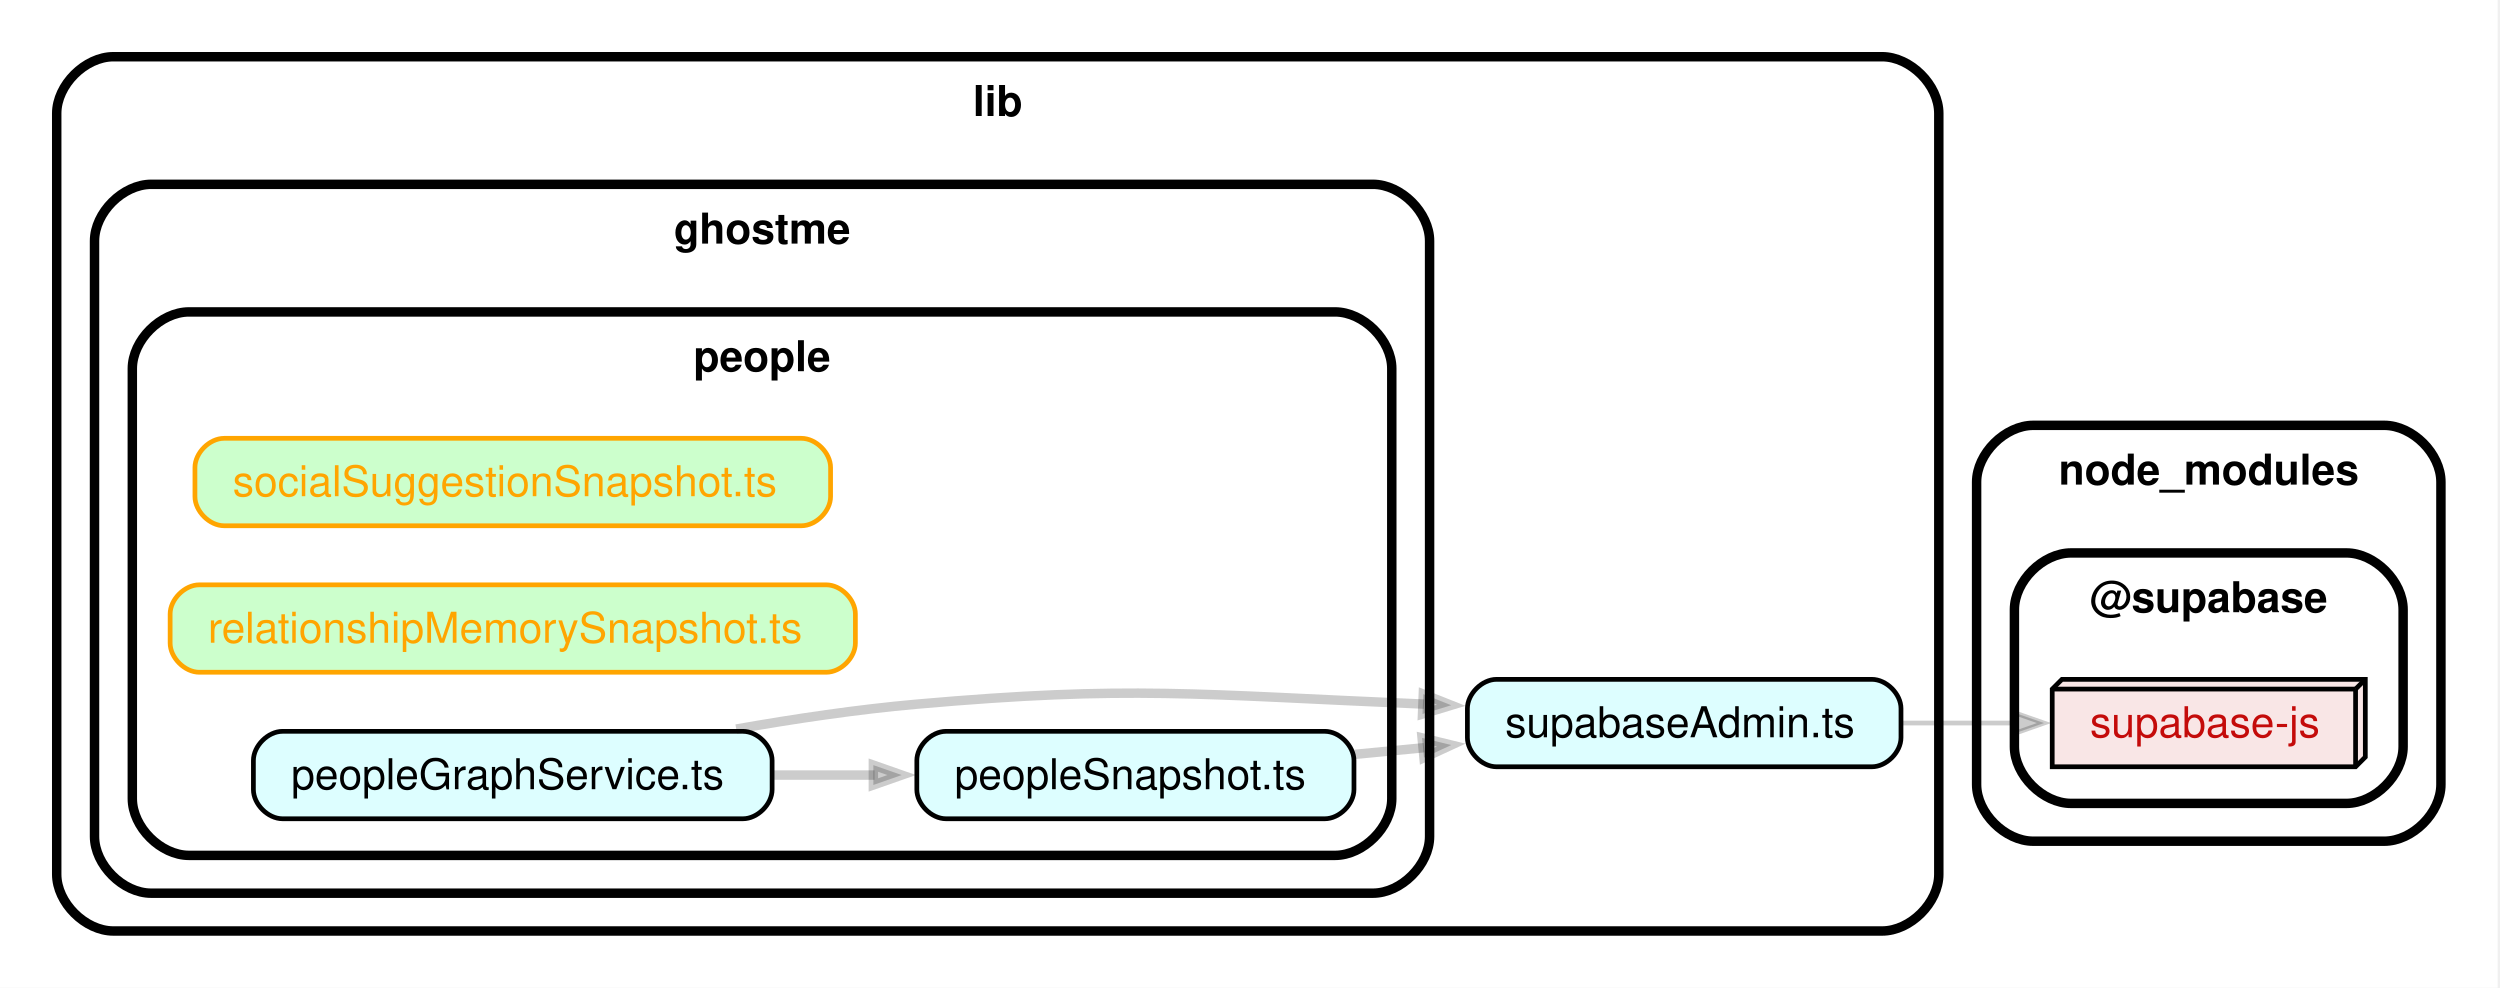
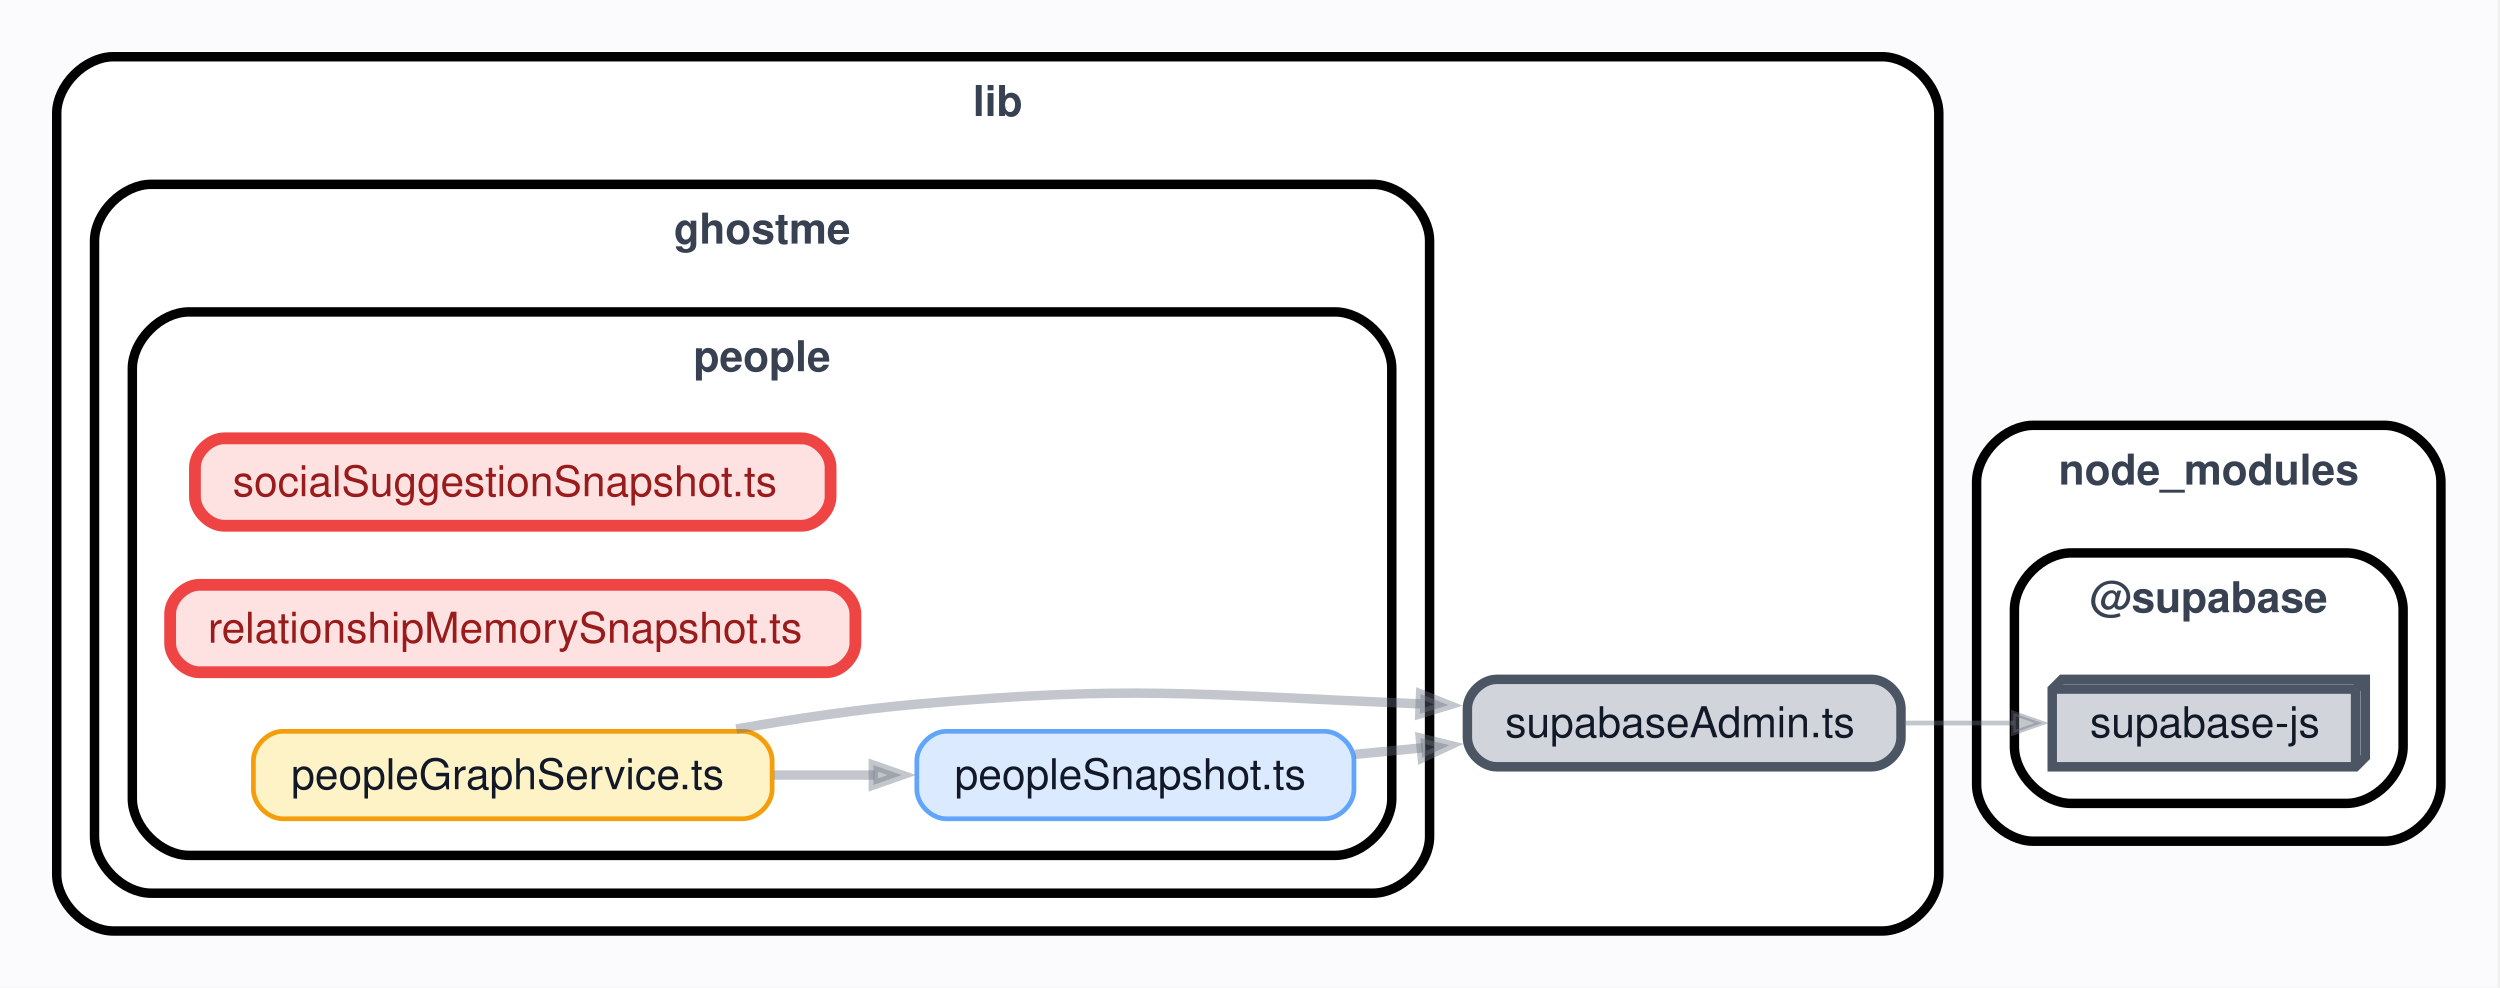
<svg xmlns="http://www.w3.org/2000/svg" xmlns:xlink="http://www.w3.org/1999/xlink" width="529pt" height="209pt" viewBox="0.00 0.00 529.00 209.00">
  <g id="graph0" class="graph" transform="scale(1 1) rotate(0) translate(4 205)">
-     <polygon fill="white" stroke="none" points="-4,4 -4,-205 524.5,-205 524.5,4 -4,4" />
+     <polygon fill="#fbfbfd" stroke="none" points="-4,4 -4,-205 524.5,-205 524.5,4 -4,4" />
    <g id="clust1" class="cluster">
      <path fill="#ffffff" stroke="black" stroke-width="2" d="M20,-8C20,-8 394.25,-8 394.25,-8 400.25,-8 406.25,-14 406.25,-20 406.25,-20 406.25,-181 406.25,-181 406.25,-187 400.25,-193 394.25,-193 394.25,-193 20,-193 20,-193 14,-193 8,-187 8,-181 8,-181 8,-20 8,-20 8,-14 14,-8 20,-8" />
-       <text xml:space="preserve" text-anchor="middle" x="207.12" y="-180.45" font-family="Helvetica,sans-Serif" font-weight="bold" font-size="9.00">lib</text>
+       <text xml:space="preserve" text-anchor="middle" x="207.12" y="-180.45" font-family="Helvetica,sans-Serif" font-weight="bold" font-size="9.00" fill="#374151">lib</text>
    </g>
    <g id="clust2" class="cluster">
      <path fill="#ffffff" stroke="black" stroke-width="2" d="M28,-16C28,-16 286.5,-16 286.5,-16 292.5,-16 298.5,-22 298.5,-28 298.5,-28 298.5,-154 298.5,-154 298.5,-160 292.5,-166 286.5,-166 286.5,-166 28,-166 28,-166 22,-166 16,-160 16,-154 16,-154 16,-28 16,-28 16,-22 22,-16 28,-16" />
-       <text xml:space="preserve" text-anchor="middle" x="157.25" y="-153.45" font-family="Helvetica,sans-Serif" font-weight="bold" font-size="9.00">ghostme</text>
+       <text xml:space="preserve" text-anchor="middle" x="157.25" y="-153.45" font-family="Helvetica,sans-Serif" font-weight="bold" font-size="9.00" fill="#374151">ghostme</text>
    </g>
    <g id="clust3" class="cluster">
      <path fill="#ffffff" stroke="black" stroke-width="2" d="M36,-24C36,-24 278.5,-24 278.5,-24 284.5,-24 290.5,-30 290.5,-36 290.5,-36 290.5,-127 290.5,-127 290.5,-133 284.5,-139 278.5,-139 278.5,-139 36,-139 36,-139 30,-139 24,-133 24,-127 24,-127 24,-36 24,-36 24,-30 30,-24 36,-24" />
-       <text xml:space="preserve" text-anchor="middle" x="157.25" y="-126.45" font-family="Helvetica,sans-Serif" font-weight="bold" font-size="9.00">people</text>
+       <text xml:space="preserve" text-anchor="middle" x="157.25" y="-126.45" font-family="Helvetica,sans-Serif" font-weight="bold" font-size="9.00" fill="#374151">people</text>
    </g>
    <g id="clust4" class="cluster">
      <path fill="#ffffff" stroke="black" stroke-width="2" d="M426.25,-27C426.25,-27 500.5,-27 500.5,-27 506.5,-27 512.5,-33 512.5,-39 512.5,-39 512.5,-103 512.5,-103 512.5,-109 506.5,-115 500.5,-115 500.5,-115 426.25,-115 426.25,-115 420.25,-115 414.25,-109 414.25,-103 414.25,-103 414.25,-39 414.25,-39 414.25,-33 420.25,-27 426.25,-27" />
-       <text xml:space="preserve" text-anchor="middle" x="463.38" y="-102.45" font-family="Helvetica,sans-Serif" font-weight="bold" font-size="9.00">node_modules</text>
+       <text xml:space="preserve" text-anchor="middle" x="463.38" y="-102.45" font-family="Helvetica,sans-Serif" font-weight="bold" font-size="9.00" fill="#374151">node_modules</text>
    </g>
    <g id="clust5" class="cluster">
      <path fill="#ffffff" stroke="black" stroke-width="2" d="M434.25,-35C434.25,-35 492.5,-35 492.5,-35 498.5,-35 504.5,-41 504.5,-47 504.5,-47 504.5,-76 504.5,-76 504.5,-82 498.5,-88 492.5,-88 492.5,-88 434.25,-88 434.25,-88 428.25,-88 422.25,-82 422.25,-76 422.25,-76 422.25,-47 422.25,-47 422.25,-41 428.25,-35 434.25,-35" />
-       <text xml:space="preserve" text-anchor="middle" x="463.38" y="-75.45" font-family="Helvetica,sans-Serif" font-weight="bold" font-size="9.00">@supabase</text>
+       <text xml:space="preserve" text-anchor="middle" x="463.38" y="-75.45" font-family="Helvetica,sans-Serif" font-weight="bold" font-size="9.00" fill="#374151">@supabase</text>
    </g>
    <g id="node1" class="node">
      <g id="a_node1">
        <a xlink:href="lib/ghostme/people/peopleGraphService.ts" xlink:title="peopleGraphService.ts">
-           <path fill="#ddfeff" stroke="black" d="M153.21,-50.25C153.21,-50.25 55.79,-50.25 55.79,-50.25 52.71,-50.25 49.62,-47.17 49.62,-44.08 49.62,-44.08 49.62,-37.92 49.62,-37.92 49.62,-34.83 52.71,-31.75 55.79,-31.75 55.79,-31.75 153.21,-31.75 153.21,-31.75 156.29,-31.75 159.38,-34.83 159.38,-37.92 159.38,-37.92 159.38,-44.08 159.38,-44.08 159.38,-47.17 156.29,-50.25 153.21,-50.25" />
-           <text xml:space="preserve" text-anchor="start" x="57.62" y="-38" font-family="Helvetica,sans-Serif" font-size="9.00">peopleGraphService.ts</text>
+           <path fill="#fef3c7" stroke="#f59e0b" d="M153.21,-50.25C153.21,-50.25 55.79,-50.25 55.79,-50.25 52.71,-50.25 49.62,-47.17 49.62,-44.08 49.62,-44.08 49.62,-37.92 49.62,-37.92 49.62,-34.83 52.71,-31.75 55.79,-31.75 55.79,-31.75 153.21,-31.75 153.21,-31.75 156.29,-31.75 159.38,-34.83 159.38,-37.92 159.38,-37.92 159.38,-44.08 159.38,-44.08 159.38,-47.17 156.29,-50.25 153.21,-50.25" />
+           <text xml:space="preserve" text-anchor="start" x="57.62" y="-38" font-family="Helvetica,sans-Serif" font-size="9.00" fill="#111827">peopleGraphService.ts</text>
        </a>
      </g>
    </g>
    <g id="node2" class="node">
      <g id="a_node2">
        <a xlink:href="lib/ghostme/people/peopleSnapshot.ts" xlink:title="peopleSnapshot.ts">
-           <path fill="#ddfeff" stroke="black" d="M276.33,-50.25C276.33,-50.25 196.17,-50.25 196.17,-50.25 193.08,-50.25 190,-47.17 190,-44.08 190,-44.08 190,-37.92 190,-37.92 190,-34.83 193.08,-31.75 196.17,-31.75 196.17,-31.75 276.33,-31.75 276.33,-31.75 279.42,-31.75 282.5,-34.83 282.5,-37.92 282.5,-37.92 282.5,-44.08 282.5,-44.08 282.5,-47.17 279.42,-50.25 276.33,-50.25" />
-           <text xml:space="preserve" text-anchor="start" x="198" y="-38" font-family="Helvetica,sans-Serif" font-size="9.00">peopleSnapshot.ts</text>
+           <path fill="#dbeafe" stroke="#60a5fa" d="M276.33,-50.25C276.33,-50.25 196.17,-50.25 196.17,-50.25 193.08,-50.25 190,-47.17 190,-44.08 190,-44.08 190,-37.92 190,-37.92 190,-34.83 193.08,-31.75 196.17,-31.75 196.17,-31.75 276.33,-31.75 276.33,-31.75 279.42,-31.75 282.5,-34.83 282.5,-37.92 282.5,-37.92 282.5,-44.08 282.5,-44.08 282.5,-47.17 279.42,-50.25 276.33,-50.25" />
+           <text xml:space="preserve" text-anchor="start" x="198" y="-38" font-family="Helvetica,sans-Serif" font-size="9.00" fill="#111827">peopleSnapshot.ts</text>
        </a>
      </g>
    </g>
    <g id="edge1" class="edge">
-       <path fill="none" stroke="#000000" stroke-width="2" stroke-opacity="0.2" d="M159.77,-41C166.81,-41 174.01,-41 181.04,-41" />
-       <polygon fill="#000000" fill-opacity="0.2" stroke="#000000" stroke-width="2" stroke-opacity="0.2" points="180.8,-43.1 186.8,-41 180.8,-38.9 180.8,-43.1" />
+       <path fill="none" stroke="#6b7280" stroke-width="2" stroke-opacity="0.4" d="M159.77,-41C166.81,-41 174.01,-41 181.04,-41" />
+       <polygon fill="#6b7280" fill-opacity="0.4" stroke="#6b7280" stroke-width="2" stroke-opacity="0.4" points="180.8,-43.1 186.8,-41 180.8,-38.9 180.8,-43.1" />
    </g>
    <g id="node3" class="node">
      <g id="a_node3">
        <a xlink:href="lib/supabaseAdmin.ts" xlink:title="supabaseAdmin.ts">
-           <path fill="#ddfeff" stroke="black" d="M392.08,-61.25C392.08,-61.25 312.67,-61.25 312.67,-61.25 309.58,-61.25 306.5,-58.17 306.5,-55.08 306.5,-55.08 306.5,-48.92 306.5,-48.92 306.5,-45.83 309.58,-42.75 312.67,-42.75 312.67,-42.75 392.08,-42.75 392.08,-42.75 395.17,-42.75 398.25,-45.83 398.25,-48.92 398.25,-48.92 398.25,-55.08 398.25,-55.08 398.25,-58.17 395.17,-61.25 392.08,-61.25" />
-           <text xml:space="preserve" text-anchor="start" x="314.5" y="-49" font-family="Helvetica,sans-Serif" font-size="9.00">supabaseAdmin.ts</text>
+           <path fill="#d1d5db" stroke="#4b5563" stroke-width="2" d="M392.08,-61.25C392.08,-61.25 312.67,-61.25 312.67,-61.25 309.58,-61.25 306.5,-58.17 306.5,-55.08 306.5,-55.08 306.5,-48.92 306.5,-48.92 306.5,-45.83 309.58,-42.75 312.67,-42.75 312.67,-42.75 392.08,-42.75 392.08,-42.75 395.17,-42.75 398.25,-45.83 398.25,-48.92 398.25,-48.92 398.25,-55.08 398.25,-55.08 398.25,-58.17 395.17,-61.25 392.08,-61.25" />
+           <text xml:space="preserve" text-anchor="start" x="314.5" y="-49" font-family="Helvetica,sans-Serif" font-size="9.00" fill="#111827">supabaseAdmin.ts</text>
        </a>
      </g>
    </g>
    <g id="edge2" class="edge">
-       <path fill="none" stroke="#000000" stroke-width="2" stroke-opacity="0.2" d="M151.79,-50.73C164.15,-52.91 177.53,-54.9 190,-56 235.41,-60 248.86,-58.06 297.33,-56.01" />
-       <polygon fill="#000000" fill-opacity="0.2" stroke="#000000" stroke-width="2" stroke-opacity="0.2" points="297.17,-58.12 303.08,-55.77 297,-53.92 297.17,-58.12" />
+       <path fill="none" stroke="#6b7280" stroke-width="2" stroke-opacity="0.4" d="M151.79,-50.73C164.15,-52.91 177.53,-54.9 190,-56 235.32,-59.99 248.81,-58.07 296.55,-56.05" />
+       <polygon fill="#6b7280" fill-opacity="0.4" stroke="#6b7280" stroke-width="2" stroke-opacity="0.4" points="296.6,-58.15 302.51,-55.8 296.43,-53.95 296.6,-58.15" />
    </g>
    <g id="edge3" class="edge">
-       <path fill="none" stroke="#000000" stroke-width="2" stroke-opacity="0.2" d="M282.68,-45.38C287.5,-45.84 292.43,-46.32 297.34,-46.79" />
-       <polygon fill="#000000" fill-opacity="0.2" stroke="#000000" stroke-width="2" stroke-opacity="0.2" points="296.91,-48.86 303.09,-47.35 297.31,-44.68 296.91,-48.86" />
+       <path fill="none" stroke="#6b7280" stroke-width="2" stroke-opacity="0.4" d="M282.68,-45.38C287.42,-45.84 292.27,-46.3 297.1,-46.77" />
+       <polygon fill="#6b7280" fill-opacity="0.4" stroke="#6b7280" stroke-width="2" stroke-opacity="0.4" points="296.54,-48.82 302.71,-47.31 296.94,-44.64 296.54,-48.82" />
    </g>
    <g id="node6" class="node">
      <g id="a_node6">
        <a xlink:href="https://www.npmjs.com/package/@supabase/supabase-js" xlink:title="supabase-js">
-           <polygon fill="#c40b0a" fill-opacity="0.102" stroke="black" points="496.5,-61.25 432.31,-61.25 430.25,-59.19 430.25,-42.75 494.44,-42.75 496.5,-44.81 496.5,-61.25" />
-           <polyline fill="none" stroke="black" points="494.44,-59.19 430.25,-59.19" />
-           <polyline fill="none" stroke="black" points="494.44,-59.19 494.44,-42.75" />
-           <polyline fill="none" stroke="black" points="494.44,-59.19 496.5,-61.25" />
-           <text xml:space="preserve" text-anchor="start" x="438.25" y="-49" font-family="Helvetica,sans-Serif" font-size="9.00" fill="#c40b0a">supabase-js</text>
+           <polygon fill="#d1d5db" stroke="#4b5563" stroke-width="2" points="496.5,-61.25 432.31,-61.25 430.25,-59.19 430.25,-42.75 494.44,-42.75 496.5,-44.81 496.5,-61.25" />
+           <polyline fill="none" stroke="#4b5563" stroke-width="2" points="494.44,-59.19 430.25,-59.19" />
+           <polyline fill="none" stroke="#4b5563" stroke-width="2" points="494.44,-59.19 494.44,-42.75" />
+           <polyline fill="none" stroke="#4b5563" stroke-width="2" points="494.44,-59.19 496.5,-61.25" />
+           <text xml:space="preserve" text-anchor="start" x="438.25" y="-49" font-family="Helvetica,sans-Serif" font-size="9.00" fill="#111827">supabase-js</text>
        </a>
      </g>
    </g>
    <g id="edge4" class="edge">
-       <path fill="none" stroke="#000000" stroke-opacity="0.2" d="M398.65,-52C406.71,-52 415.05,-52 422.93,-52" />
-       <polygon fill="#000000" fill-opacity="0.2" stroke="#000000" stroke-opacity="0.2" points="422.51,-54.1 428.51,-52 422.51,-49.9 422.51,-54.1" />
+       <path fill="none" stroke="#6b7280" stroke-opacity="0.4" d="M398.97,-52C406.67,-52 414.61,-52 422.16,-52" />
+       <polygon fill="#6b7280" fill-opacity="0.4" stroke="#6b7280" stroke-opacity="0.4" points="422.05,-54.1 428.05,-52 422.05,-49.9 422.05,-54.1" />
    </g>
    <g id="node4" class="node">
      <g id="a_node4">
        <a xlink:href="lib/ghostme/people/relationshipMemorySnapshot.ts" xlink:title="no-orphans">
-           <path fill="#ccffcc" stroke="orange" d="M170.83,-81.25C170.83,-81.25 38.17,-81.25 38.17,-81.25 35.08,-81.25 32,-78.17 32,-75.08 32,-75.08 32,-68.92 32,-68.92 32,-65.83 35.08,-62.75 38.17,-62.75 38.17,-62.75 170.83,-62.75 170.83,-62.75 173.92,-62.75 177,-65.83 177,-68.92 177,-68.92 177,-75.08 177,-75.08 177,-78.17 173.92,-81.25 170.83,-81.25" />
-           <text xml:space="preserve" text-anchor="start" x="40" y="-69" font-family="Helvetica,sans-Serif" font-size="9.00" fill="orange">relationshipMemorySnapshot.ts</text>
+           <path fill="#fee2e2" stroke="#ef4444" stroke-width="2.5" d="M170.83,-81.25C170.83,-81.25 38.17,-81.25 38.17,-81.25 35.08,-81.25 32,-78.17 32,-75.08 32,-75.08 32,-68.92 32,-68.92 32,-65.83 35.08,-62.75 38.17,-62.75 38.17,-62.75 170.83,-62.75 170.83,-62.75 173.92,-62.75 177,-65.83 177,-68.92 177,-68.92 177,-75.08 177,-75.08 177,-78.17 173.92,-81.25 170.83,-81.25" />
+           <text xml:space="preserve" text-anchor="start" x="40" y="-69" font-family="Helvetica,sans-Serif" font-size="9.00" fill="#991b1b">relationshipMemorySnapshot.ts</text>
        </a>
      </g>
    </g>
    <g id="node5" class="node">
      <g id="a_node5">
        <a xlink:href="lib/ghostme/people/socialSuggestionSnapshot.ts" xlink:title="no-orphans">
-           <path fill="#ccffcc" stroke="orange" d="M165.58,-112.25C165.58,-112.25 43.42,-112.25 43.42,-112.25 40.33,-112.25 37.25,-109.17 37.25,-106.08 37.25,-106.08 37.25,-99.92 37.25,-99.92 37.25,-96.83 40.33,-93.75 43.42,-93.75 43.42,-93.75 165.58,-93.75 165.58,-93.75 168.67,-93.75 171.75,-96.83 171.75,-99.92 171.75,-99.92 171.75,-106.08 171.75,-106.08 171.75,-109.17 168.67,-112.25 165.58,-112.25" />
-           <text xml:space="preserve" text-anchor="start" x="45.25" y="-100" font-family="Helvetica,sans-Serif" font-size="9.00" fill="orange">socialSuggestionSnapshot.ts</text>
+           <path fill="#fee2e2" stroke="#ef4444" stroke-width="2.5" d="M165.58,-112.25C165.58,-112.25 43.42,-112.25 43.42,-112.25 40.33,-112.25 37.25,-109.17 37.25,-106.08 37.25,-106.08 37.25,-99.92 37.25,-99.92 37.25,-96.83 40.33,-93.75 43.42,-93.75 43.42,-93.75 165.58,-93.75 165.58,-93.75 168.67,-93.75 171.75,-96.83 171.75,-99.92 171.75,-99.92 171.75,-106.08 171.75,-106.08 171.75,-109.17 168.67,-112.25 165.58,-112.25" />
+           <text xml:space="preserve" text-anchor="start" x="45.25" y="-100" font-family="Helvetica,sans-Serif" font-size="9.00" fill="#991b1b">socialSuggestionSnapshot.ts</text>
        </a>
      </g>
    </g>
  </g>
</svg>
